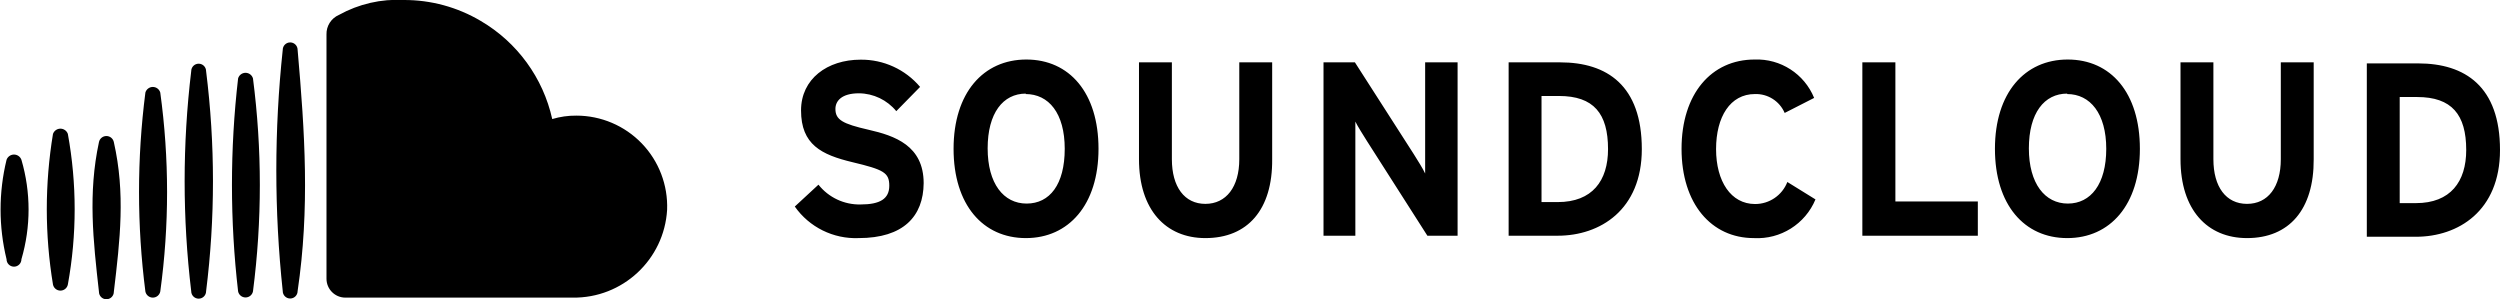
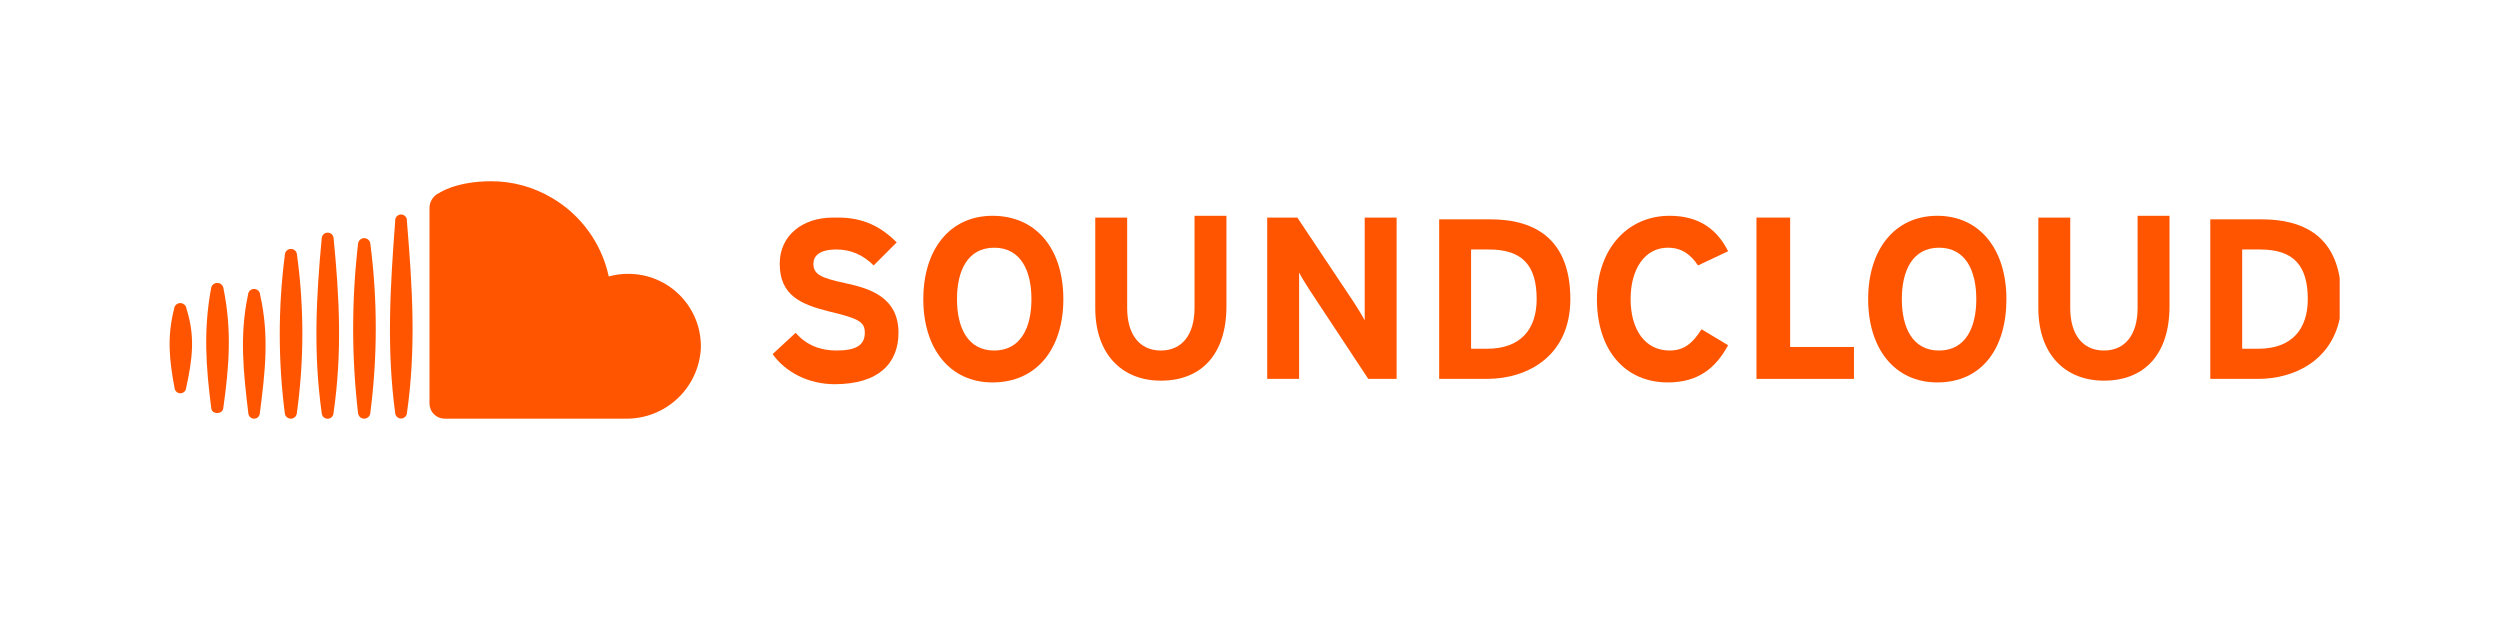
- <svg xmlns="http://www.w3.org/2000/svg" viewBox="0 0 168 20.03">
-   <g data-name="Layer 2">
-     <path d="M57.7 16a5 5 0 0 1-4.29-2.12L55 12.41a3.51 3.51 0 0 0 2.83 1.33c1.31 0 1.93-.38 1.93-1.26s-.38-1.08-2.47-1.58-3.46-1.18-3.46-3.48c0-2.12 1.77-3.41 4-3.41a5.16 5.16 0 0 1 4 1.83l-1.6 1.63a3.28 3.28 0 0 0-2.51-1.2c-1.18 0-1.58.53-1.58 1.05 0 .73.48 1 2.23 1.4s3.7 1.06 3.7 3.59C62.05 14.53 60.72 16 57.7 16ZM68.94 16c-2.89 0-4.86-2.24-4.86-6s2-6 4.89-6 4.85 2.23 4.85 6-2.01 6-4.88 6Zm0-9.71c-1.54 0-2.57 1.31-2.57 3.68s1.07 3.71 2.62 3.71 2.56-1.28 2.56-3.68-1.08-3.68-2.63-3.68ZM81 16c-2.66 0-4.46-1.9-4.46-5.3V4.19h2.21v6.51c0 1.86.85 3 2.25 3s2.28-1.14 2.28-3V4.19h2.21v6.51c.03 3.38-1.64 5.3-4.49 5.3ZM95.92 15.84l-4.06-6.36c-.27-.43-.63-1-.78-1.31v7.67h-2.14V4.19h2.11L95 10.35c.27.43.63 1 .77 1.31V4.19h2.18v11.65ZM104.68 15.84h-3.3V4.19h3.46c3.16 0 5.49 1.56 5.49 5.83 0 4.09-2.81 5.82-5.65 5.82Zm.08-9.39h-1.17v7.13h1.09c2.32 0 3.38-1.43 3.38-3.56 0-2.39-.96-3.57-3.3-3.57ZM119.93 7.59a2.1 2.1 0 0 0-2-1.27c-1.66 0-2.61 1.53-2.61 3.7s1 3.69 2.62 3.69a2.32 2.32 0 0 0 2.17-1.48L122 13.4a4.23 4.23 0 0 1-4.14 2.6C115 16 113 13.69 113 10s2-6 4.91-6a4.15 4.15 0 0 1 4 2.58ZM125.15 15.84V4.19h2.22v9.35h5.54v2.3ZM138.92 16c-2.89 0-4.86-2.24-4.86-6s2-6 4.89-6 4.85 2.23 4.85 6-2 6-4.88 6Zm0-9.71c-1.55 0-2.58 1.31-2.58 3.68s1.08 3.71 2.62 3.71 2.58-1.31 2.58-3.68-1.08-3.68-2.63-3.68ZM151 16c-2.67 0-4.47-1.9-4.47-5.3V4.19h2.21v6.51c0 1.86.85 3 2.26 3s2.27-1.14 2.27-3V4.19h2.21v6.51c.02 3.38-1.65 5.3-4.48 5.3ZM162.35 15.91h-3.3V4.26h3.45c3.16 0 5.5 1.56 5.5 5.82 0 4.1-2.81 5.83-5.65 5.83Zm.08-9.39h-1.17v7.13h1.09c2.32 0 3.38-1.44 3.38-3.57 0-2.38-.97-3.56-3.3-3.56ZM44.83 14.1a6.27 6.27 0 0 1-6.35 5.9H23.2a1.27 1.27 0 0 1-1.26-1.27V2.32A1.39 1.39 0 0 1 22.78 1a8.08 8.08 0 0 1 4.36-1 10.06 10.06 0 0 1 5.17 1.41A10.2 10.2 0 0 1 37.11 8a5.47 5.47 0 0 1 1.62-.23 6.1 6.1 0 0 1 6.1 6.33ZM20 3.35a.5.5 0 1 0-1 0 76.38 76.38 0 0 0 0 16.21.5.5 0 0 0 1 0c.82-5.56.49-10.63 0-16.21ZM17 5.27a.52.52 0 0 0-1 0 62.26 62.26 0 0 0 0 14.31.51.51 0 0 0 1 0 55.73 55.73 0 0 0 0-14.31ZM13.85 4.78a.5.5 0 0 0-1 0 62 62 0 0 0 0 14.79.5.5 0 0 0 1 0 59.51 59.51 0 0 0 0-14.79ZM10.77 6.22a.52.52 0 0 0-1 0 52.48 52.48 0 0 0 0 13.37.51.51 0 0 0 1 0 49.07 49.07 0 0 0 0-13.37ZM7.65 9.55a.51.51 0 0 0-1 0c-.74 3.44-.39 6.6 0 10.06a.48.48 0 0 0 1 0c.42-3.52.78-6.61 0-10.06ZM4.56 9a.53.53 0 0 0-1 0 31 31 0 0 0 0 10.12.51.51 0 0 0 1 0A28.21 28.21 0 0 0 4.56 9ZM1.44 10.74a.53.53 0 0 0-1 0 14.1 14.1 0 0 0 0 6.68.49.49 0 0 0 1 0 11.86 11.86 0 0 0 0-6.68Z" />
-   </g>
+ <svg xmlns="http://www.w3.org/2000/svg" width="400" height="100" viewBox="0 0 400 100" fill="none">
+   <path d="M108.37 63.792C110.616 61.699 111.965 58.818 112.137 55.753C112.183 54.196 111.916 52.645 111.35 51.194C110.783 49.743 109.93 48.42 108.841 47.306C107.752 46.192 106.45 45.309 105.012 44.709C103.575 44.109 102.031 43.805 100.473 43.816C99.434 43.812 98.4 43.953 97.401 44.234C96.84 41.628 95.745 39.166 94.184 37.004C92.624 34.842 90.631 33.028 88.333 31.676C85.388 29.921 82.023 28.996 78.595 29C72.983 29 70.319 30.847 70.319 30.847C69.828 31.06 69.412 31.416 69.126 31.869C68.841 32.323 68.699 32.852 68.719 33.387V64.573C68.723 65.211 68.977 65.821 69.427 66.273C69.877 66.725 70.486 66.981 71.124 66.988H100.087C103.157 67.031 106.125 65.886 108.37 63.792Z" fill="#FF5500" />
+   <path d="M65.104 66.126C66.612 55.583 65.978 45.936 65.104 35.359C65.146 35.001 64.974 34.65 64.67 34.459C64.52 34.364 64.347 34.313 64.169 34.312C63.992 34.311 63.818 34.361 63.668 34.455C63.517 34.549 63.397 34.684 63.32 34.844C63.243 35.004 63.214 35.182 63.234 35.359C62.438 45.845 61.828 55.673 63.234 66.126C63.26 66.356 63.37 66.568 63.542 66.722C63.715 66.876 63.938 66.961 64.169 66.961C64.4 66.961 64.623 66.876 64.796 66.722C64.968 66.568 65.078 66.356 65.104 66.126Z" fill="#FF5500" />
+   <path d="M58.913 66.743C59.092 66.587 59.209 66.372 59.242 66.137C60.413 57.125 60.418 48 59.254 38.988C59.229 38.745 59.115 38.52 58.934 38.357C58.752 38.193 58.517 38.103 58.273 38.103C58.029 38.103 57.794 38.193 57.613 38.357C57.431 38.52 57.317 38.745 57.292 38.988C56.244 48.007 56.244 57.117 57.292 66.137C57.325 66.372 57.442 66.587 57.621 66.743C57.8 66.899 58.03 66.985 58.267 66.985C58.505 66.985 58.734 66.899 58.913 66.743Z" fill="#FF5500" />
+   <path d="M53.361 66.114C54.755 56.445 54.322 47.761 53.371 38.069C53.319 37.585 52.909 37.222 52.425 37.222C51.939 37.222 51.531 37.585 51.479 38.069C50.583 47.637 50.129 56.569 51.479 66.114C51.493 66.354 51.599 66.579 51.773 66.744C51.948 66.908 52.179 67 52.42 67C52.66 67 52.891 66.908 53.066 66.744C53.241 66.579 53.346 66.354 53.361 66.114Z" fill="#FF5500" />
+   <path d="M47.168 66.748C47.344 66.594 47.459 66.381 47.49 66.149C48.663 57.741 48.673 49.212 47.523 40.801C47.523 40.542 47.42 40.294 47.237 40.111C47.054 39.929 46.806 39.826 46.548 39.826C46.289 39.826 46.041 39.929 45.859 40.111C45.676 40.294 45.573 40.542 45.573 40.801C44.49 49.215 44.49 57.734 45.573 66.149C45.604 66.381 45.719 66.594 45.895 66.748C46.071 66.902 46.297 66.987 46.531 66.987C46.766 66.987 46.992 66.902 47.168 66.748Z" fill="#FF5500" />
+   <path d="M41.56 66.216C42.432 59.517 43.101 53.712 41.615 47.139C41.601 46.893 41.493 46.662 41.314 46.493C41.135 46.325 40.899 46.23 40.653 46.23C40.407 46.23 40.17 46.324 39.991 46.492C39.812 46.661 39.703 46.891 39.688 47.137C38.294 53.667 38.952 59.609 39.744 66.216C39.779 66.432 39.89 66.628 40.056 66.769C40.222 66.91 40.434 66.988 40.652 66.988C40.87 66.988 41.081 66.91 41.248 66.769C41.414 66.628 41.525 66.432 41.56 66.216Z" fill="#FF5500" />
+   <path d="M35.72 65.332C36.672 58.576 37.116 52.874 35.755 46.141C35.725 45.899 35.607 45.676 35.424 45.515C35.242 45.354 35.007 45.265 34.763 45.265C34.519 45.265 34.284 45.354 34.101 45.515C33.919 45.676 33.801 45.899 33.771 46.141C32.536 52.805 32.944 58.678 33.806 65.332C33.897 66.341 35.608 66.331 35.72 65.332Z" fill="#FF5500" />
+   <path d="M29.782 62.079C30.778 57.5 31.266 53.871 29.839 49.405H29.837C29.817 49.156 29.703 48.924 29.52 48.755C29.336 48.587 29.096 48.493 28.846 48.493C28.597 48.493 28.356 48.587 28.173 48.755C27.989 48.924 27.876 49.156 27.855 49.405C26.72 53.883 27.071 57.59 27.931 62.079C27.951 62.31 28.057 62.526 28.229 62.683C28.4 62.84 28.624 62.928 28.857 62.928C29.089 62.928 29.313 62.84 29.484 62.683C29.656 62.526 29.762 62.31 29.782 62.079Z" fill="#FF5500" />
+   <path d="M218.353 51.262V34.811H223.458V60.621H218.92L209.56 46.44C208.993 45.589 208.142 44.171 207.859 43.604V60.621H202.753V34.811H207.575L216.651 48.425C217.218 49.276 218.069 50.694 218.353 51.262Z" fill="#FF5500" />
+   <path fill-rule="evenodd" clip-rule="evenodd" d="M237.924 60.621H230.265V35.095H238.491C245.865 35.095 251.254 38.498 251.254 47.858C251.254 56.934 244.447 60.621 237.924 60.621ZM238.207 39.916H235.371V55.8H237.924C243.313 55.8 245.865 52.68 245.865 47.858C245.865 42.469 243.596 39.916 238.207 39.916Z" fill="#FF5500" />
+   <path d="M281.035 60.621V34.811H286.424V55.516H296.635V60.621H281.035Z" fill="#FF5500" />
+   <path fill-rule="evenodd" clip-rule="evenodd" d="M361.303 60.621H353.645V35.095H361.87C368.394 35.095 373.216 37.647 374.35 44.455V50.978C372.932 57.785 366.976 60.621 361.303 60.621ZM361.587 39.916H358.75V55.8H361.303C366.692 55.8 369.245 52.68 369.245 47.858C369.245 42.469 366.976 39.916 361.587 39.916Z" fill="#FF5500" />
+   <path d="M132.696 49.843C128.158 48.709 124.755 47.291 124.755 42.185C124.755 37.647 128.442 34.811 133.264 34.811H134.114C138.085 34.811 140.922 36.229 143.474 38.782L139.787 42.469C138.085 40.767 136.1 39.916 133.831 39.916C130.995 39.916 130.144 41.051 130.144 42.185C130.144 43.887 131.278 44.455 135.249 45.305C139.22 46.156 143.758 47.574 143.758 53.247C143.758 58.069 140.638 61.472 133.547 61.472C129.293 61.472 125.606 59.487 123.62 56.651L127.307 53.247C129.009 55.233 131.278 56.083 133.831 56.083C136.951 56.083 138.369 55.233 138.369 53.247C138.369 51.545 137.518 50.978 132.696 49.843Z" fill="#FF5500" />
+   <path fill-rule="evenodd" clip-rule="evenodd" d="M158.79 61.189C151.983 61.189 147.729 55.8 147.729 47.858C147.729 39.916 151.983 34.527 158.79 34.527C165.881 34.527 170.136 39.916 170.136 47.858C170.136 55.8 165.881 61.189 158.79 61.189ZM159.074 39.633C154.82 39.633 153.118 43.32 153.118 47.858C153.118 52.396 154.82 56.083 159.074 56.083C163.328 56.083 165.03 52.396 165.03 47.858C165.03 43.32 163.328 39.633 159.074 39.633Z" fill="#FF5500" />
+   <path d="M191.124 49.276V34.527H196.23V48.993C196.23 56.651 192.259 60.905 185.735 60.905C179.495 60.905 175.241 56.651 175.241 49.276V34.811H180.346V49.276C180.346 53.531 182.332 56.083 185.735 56.083C189.139 56.083 191.124 53.531 191.124 49.276Z" fill="#FF5500" />
+   <path d="M266.854 61.189C260.047 61.189 255.509 56.083 255.509 47.858C255.509 39.916 260.33 34.527 267.138 34.527C271.959 34.527 274.796 36.796 276.497 40.2L271.676 42.469C270.541 40.767 269.123 39.633 266.854 39.633C263.167 39.633 260.898 43.036 260.898 47.858C260.898 52.68 263.167 56.083 267.138 56.083C269.407 56.083 270.825 54.949 272.243 52.68L276.497 55.233C274.512 58.92 271.676 61.189 266.854 61.189Z" fill="#FF5500" />
+   <path fill-rule="evenodd" clip-rule="evenodd" d="M309.966 61.189C303.159 61.189 298.904 55.8 298.904 47.858C298.904 39.916 303.159 34.527 309.966 34.527C316.773 34.527 321.027 39.916 321.027 47.858C321.027 55.8 317.057 61.189 309.966 61.189ZM310.249 39.633C305.995 39.633 304.293 43.32 304.293 47.858C304.293 52.396 305.995 56.083 310.249 56.083C314.504 56.083 316.206 52.396 316.206 47.858C316.206 43.32 314.504 39.633 310.249 39.633Z" fill="#FF5500" />
+   <path d="M342.016 49.276V34.527H347.122V48.993C347.122 56.651 343.151 60.905 336.627 60.905C330.387 60.905 326.133 56.651 326.133 49.276V34.811H331.238V49.276C331.238 53.531 333.224 56.083 336.627 56.083C340.031 56.083 342.016 53.531 342.016 49.276Z" fill="#FF5500" />
</svg>
